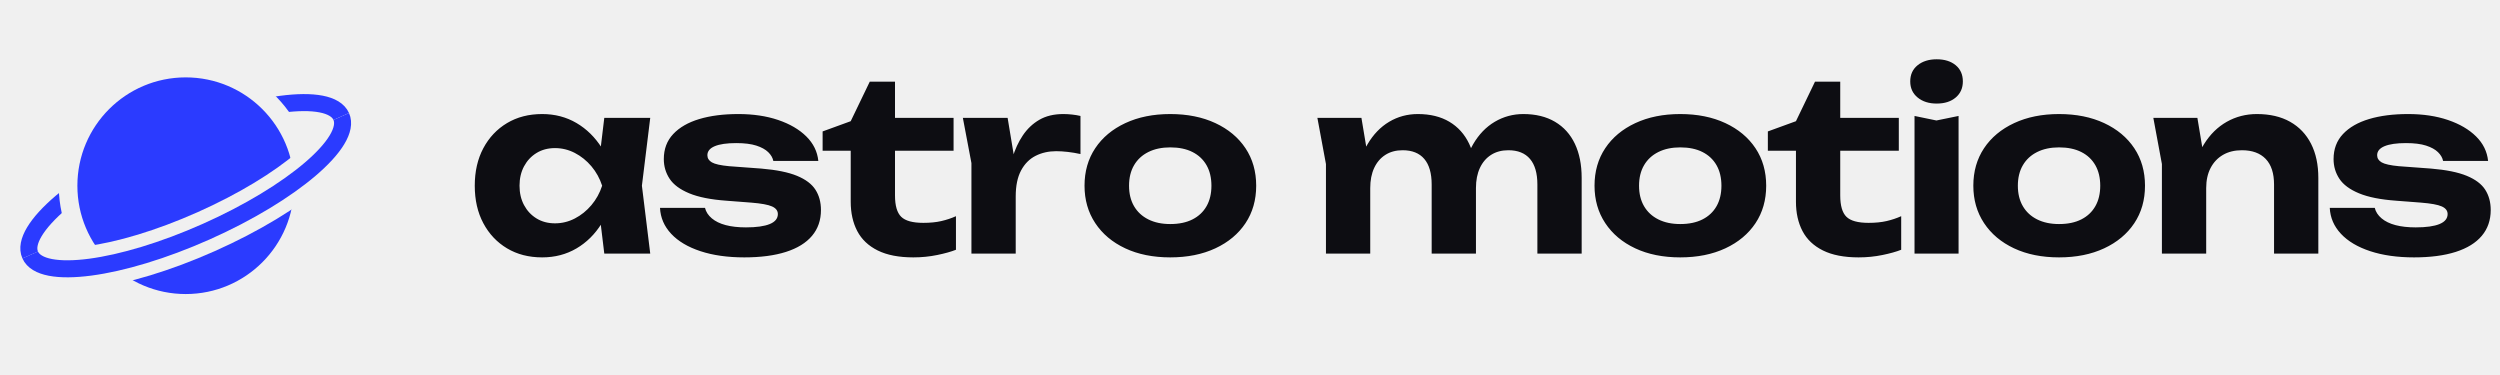
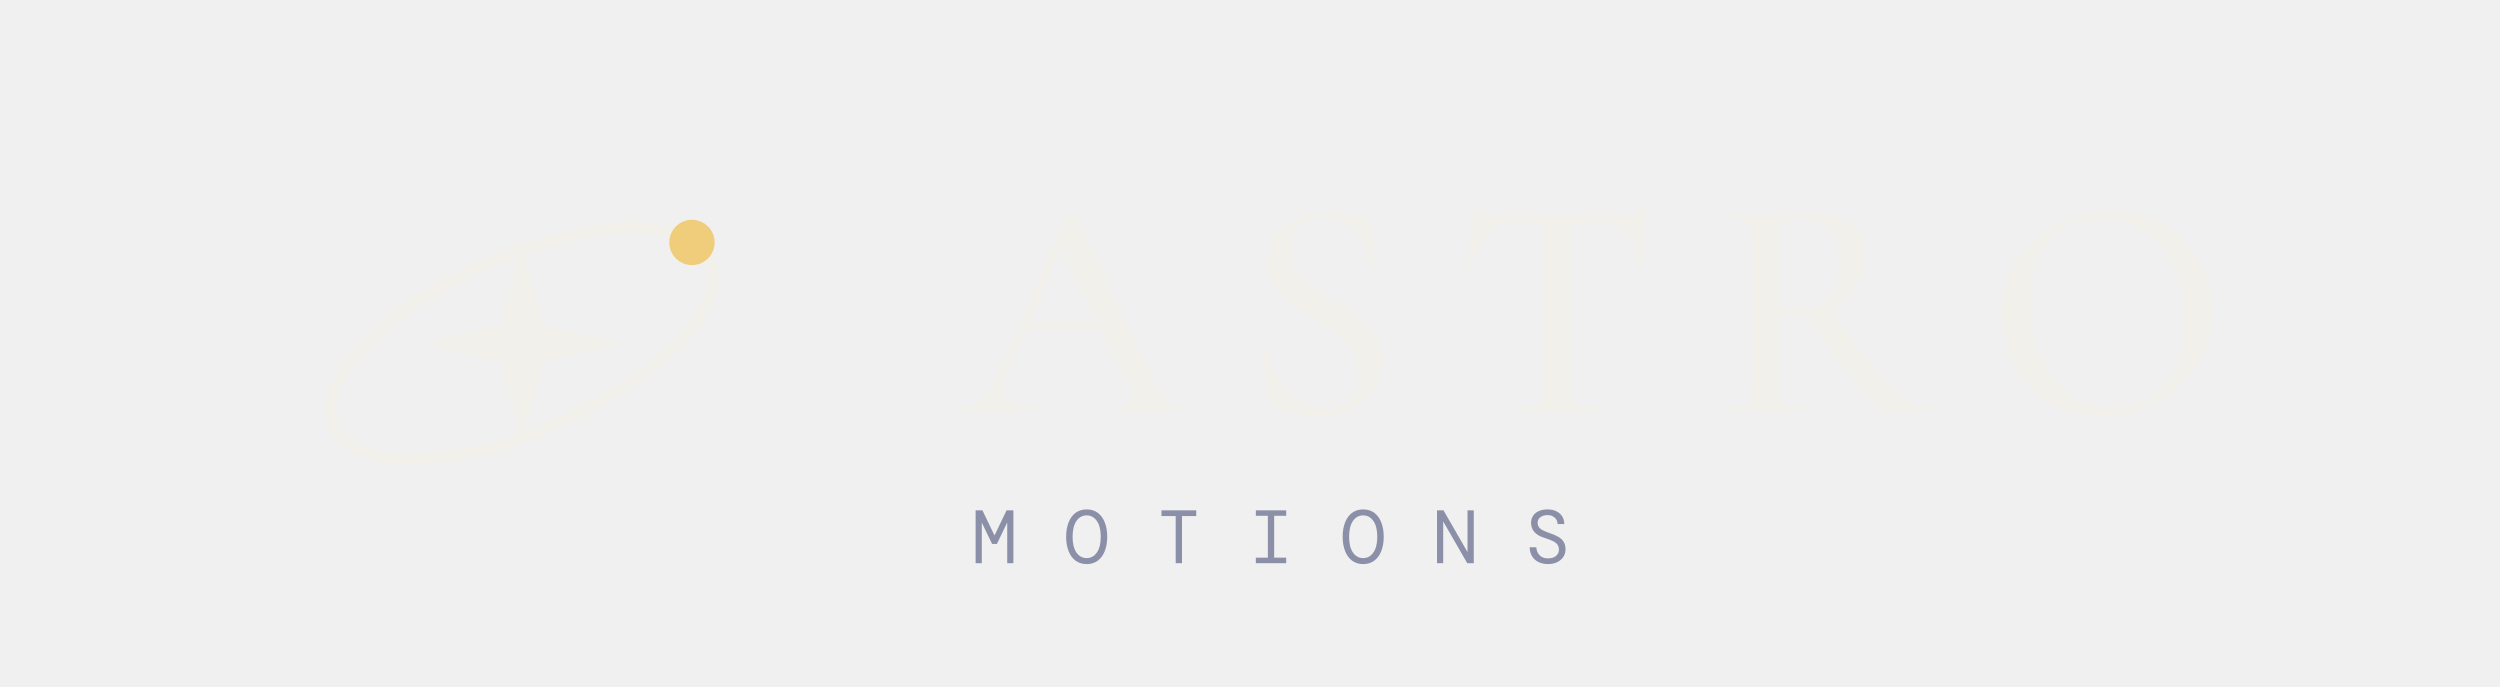
- <svg xmlns="http://www.w3.org/2000/svg" viewBox="0 0 420 63" width="420" height="63">
-   <g transform="translate(0 0) scale(1.3)">
-     <defs>
-       <mask id="mk-h" maskUnits="userSpaceOnUse" x="-10" y="-10" width="68" height="68">
-         <rect x="-10" y="-10" width="68" height="68" fill="#fff" />
-         <path d="M2 24A22 6.5 0 0 0 46 24" transform="rotate(-24 24 24)" fill="none" stroke="#000" stroke-width="5.5" />
-       </mask>
-       <mask id="mb-h" maskUnits="userSpaceOnUse" x="-10" y="-10" width="68" height="68">
-         <rect x="-10" y="-10" width="68" height="68" fill="#fff" />
-         <circle cx="24" cy="24" r="16.4" fill="#000" />
-       </mask>
-     </defs>
-     <circle cx="24" cy="24" r="14" fill="#2B3BFF" mask="url(#mk-h)" />
-     <g transform="rotate(-24 24 24)" fill="none" stroke="#2B3BFF" stroke-width="2.2">
-       <path d="M2 24A22 6.5 0 0 0 46 24" />
-       <path d="M2 24A22 6.5 0 0 1 46 24" mask="url(#mb-h)" />
-     </g>
+ <svg xmlns="http://www.w3.org/2000/svg" viewBox="0 0 364 100" fill="none">
+   <g transform="translate(40 14) scale(1.5)">
+     <ellipse cx="24" cy="24" rx="20" ry="8.5" stroke="#F2F0EA" stroke-width="1.1" transform="rotate(-24 24 24)" opacity="0.85" fill="none" />
+     <path d="M24 14.5 L25.9 22.1 L33.5 24 L25.9 25.9 L24 33.5 L22.1 25.9 L14.5 24 L22.1 22.1 Z" fill="#F2F0EA" opacity="0.92" />
+     <circle cx="40.5" cy="14.2" r="2.2" fill="#EFCD7A" />
  </g>
-   <path transform="translate(78.4 42.6)" fill="#0D0D12" d="M30.84 0L23.12 0L22.12-8.28L23.20-11.40L22.12-14.48L23.12-22.80L30.84-22.80L29.44-11.40L30.84 0ZM24.96-11.40L24.96-11.40Q24.36-7.76 22.68-5.06Q21-2.36 18.44-0.86Q15.88 0.64 12.68 0.64L12.68 0.64Q9.32 0.64 6.78-0.88Q4.24-2.40 2.80-5.10Q1.36-7.80 1.36-11.40L1.36-11.40Q1.36-15 2.80-17.70Q4.24-20.40 6.78-21.92Q9.32-23.44 12.68-23.44L12.68-23.44Q15.88-23.44 18.44-21.94Q21-20.44 22.70-17.76Q24.40-15.08 24.96-11.40ZM8.88-11.40L8.88-11.40Q8.88-9.56 9.64-8.14Q10.40-6.72 11.74-5.90Q13.08-5.08 14.84-5.08L14.84-5.08Q16.60-5.08 18.18-5.90Q19.76-6.72 20.96-8.14Q22.16-9.56 22.76-11.40L22.76-11.40Q22.16-13.24 20.96-14.66Q19.76-16.08 18.18-16.90Q16.60-17.72 14.84-17.72L14.84-17.72Q13.08-17.72 11.74-16.90Q10.40-16.08 9.64-14.66Q8.88-13.24 8.88-11.40ZM59.52-7.32L59.52-7.32Q59.52-4.76 58.02-2.98Q56.52-1.20 53.64-0.28Q50.76 0.64 46.64 0.64L46.64 0.64Q42.44 0.64 39.28-0.40Q36.12-1.44 34.36-3.32Q32.60-5.20 32.48-7.68L32.48-7.68L40.04-7.68Q40.28-6.68 41.18-5.92Q42.08-5.16 43.52-4.78Q44.96-4.40 46.92-4.40L46.92-4.40Q49.56-4.40 50.92-4.96Q52.28-5.52 52.28-6.64L52.28-6.64Q52.28-7.48 51.30-7.92Q50.32-8.36 47.80-8.56L47.80-8.56L43.64-8.88Q39.72-9.16 37.40-10.12Q35.08-11.08 34.10-12.56Q33.12-14.04 33.12-15.88L33.12-15.88Q33.12-18.40 34.70-20.08Q36.28-21.76 39.08-22.60Q41.88-23.44 45.64-23.44L45.64-23.44Q49.40-23.44 52.34-22.44Q55.28-21.44 57.06-19.68Q58.84-17.92 59.08-15.56L59.08-15.56L51.52-15.56Q51.36-16.36 50.66-17.04Q49.96-17.72 48.66-18.14Q47.36-18.56 45.28-18.56L45.28-18.56Q42.92-18.56 41.68-18.04Q40.44-17.52 40.44-16.52L40.44-16.52Q40.44-15.76 41.20-15.32Q41.96-14.88 44.08-14.68L44.08-14.68L49.48-14.28Q53.32-13.96 55.50-13.06Q57.68-12.16 58.60-10.72Q59.52-9.28 59.52-7.32ZM64.52-17.28L59.80-17.28L59.80-20.52L64.52-22.24L67.72-28.88L71.96-28.88L71.96-22.80L81.80-22.80L81.80-17.28L71.96-17.28L71.96-9.76Q71.96-7.20 73-6.18Q74.04-5.16 76.72-5.16L76.72-5.16Q78.44-5.16 79.74-5.46Q81.04-5.76 82.20-6.28L82.20-6.28L82.20-0.64Q81-0.16 79.06 0.24Q77.12 0.64 75.04 0.64L75.04 0.64Q71.40 0.64 69.06-0.52Q66.72-1.68 65.62-3.78Q64.52-5.88 64.52-8.72L64.52-8.72L64.52-17.28ZM84.80-15.20L83.36-22.80L90.88-22.80L92.24-14.60L92.24 0L84.80 0L84.80-15.20ZM103.12-23.12L103.12-23.12L103.12-16.72Q102.04-16.96 100.98-17.08Q99.92-17.20 99.04-17.20L99.04-17.20Q97.12-17.20 95.58-16.42Q94.04-15.64 93.14-13.96Q92.24-12.28 92.24-9.60L92.24-9.60L90.76-11.44Q91.04-13.88 91.68-16.04Q92.32-18.20 93.44-19.86Q94.56-21.52 96.22-22.48Q97.88-23.44 100.24-23.44L100.24-23.44Q100.92-23.44 101.68-23.36Q102.44-23.28 103.12-23.12ZM118.20 0.64L118.20 0.64Q113.88 0.64 110.64-0.88Q107.40-2.40 105.60-5.12Q103.80-7.84 103.80-11.40L103.80-11.40Q103.80-15 105.60-17.70Q107.40-20.40 110.66-21.92Q113.92-23.44 118.20-23.44L118.20-23.44Q122.52-23.44 125.78-21.92Q129.04-20.40 130.84-17.70Q132.64-15 132.64-11.40L132.64-11.40Q132.64-7.80 130.84-5.10Q129.04-2.40 125.78-0.88Q122.52 0.64 118.20 0.64ZM118.20-4.96L118.20-4.96Q120.40-4.96 121.94-5.74Q123.48-6.52 124.30-7.96Q125.12-9.40 125.12-11.40L125.12-11.40Q125.12-13.40 124.30-14.84Q123.48-16.28 121.94-17.06Q120.40-17.84 118.20-17.84L118.20-17.84Q116.08-17.84 114.52-17.06Q112.96-16.28 112.12-14.84Q111.28-13.40 111.28-11.40L111.28-11.40Q111.28-9.40 112.12-7.96Q112.96-6.52 114.52-5.74Q116.08-4.96 118.20-4.96ZM144.36-15.04L142.92-22.80L150.32-22.80L151.80-13.92L151.80 0L144.36 0L144.36-15.04ZM159.80-23.44L159.80-23.44Q162.92-23.44 165.10-22.14Q167.28-20.84 168.42-18.44Q169.56-16.04 169.56-12.72L169.56-12.72L169.56 0L162.12 0L162.12-11.60Q162.12-14.44 160.88-15.90Q159.64-17.36 157.24-17.36L157.24-17.36Q155.56-17.36 154.34-16.58Q153.12-15.80 152.46-14.38Q151.80-12.96 151.80-11L151.80-11L149.44-12.24Q149.88-15.88 151.34-18.36Q152.80-20.84 154.98-22.14Q157.16-23.44 159.80-23.44ZM177.52-23.44L177.52-23.44Q180.64-23.44 182.84-22.14Q185.04-20.84 186.18-18.44Q187.32-16.04 187.32-12.72L187.32-12.72L187.32 0L179.88 0L179.88-11.60Q179.88-14.44 178.64-15.90Q177.40-17.36 175.00-17.36L175.00-17.36Q173.32-17.36 172.10-16.58Q170.88-15.80 170.22-14.38Q169.56-12.96 169.56-11L169.56-11L167.20-12.24Q167.64-15.88 169.08-18.36Q170.52-20.84 172.72-22.14Q174.92-23.44 177.52-23.44ZM203.88 0.64L203.88 0.64Q199.56 0.64 196.32-0.88Q193.08-2.40 191.28-5.12Q189.48-7.84 189.48-11.40L189.48-11.40Q189.48-15 191.28-17.70Q193.08-20.40 196.34-21.92Q199.60-23.44 203.88-23.44L203.88-23.44Q208.20-23.44 211.46-21.92Q214.72-20.40 216.52-17.70Q218.32-15 218.32-11.40L218.32-11.40Q218.32-7.80 216.52-5.10Q214.72-2.40 211.46-0.88Q208.20 0.64 203.88 0.64ZM203.88-4.96L203.88-4.96Q206.08-4.96 207.62-5.74Q209.16-6.52 209.98-7.96Q210.80-9.40 210.80-11.40L210.80-11.40Q210.80-13.40 209.98-14.84Q209.16-16.28 207.62-17.06Q206.08-17.84 203.88-17.84L203.88-17.84Q201.76-17.84 200.20-17.06Q198.64-16.28 197.80-14.84Q196.96-13.40 196.96-11.40L196.96-11.40Q196.96-9.40 197.80-7.96Q198.64-6.52 200.20-5.74Q201.76-4.96 203.88-4.96ZM223.32-17.28L218.60-17.28L218.60-20.52L223.32-22.24L226.52-28.88L230.76-28.88L230.76-22.80L240.60-22.80L240.60-17.28L230.76-17.28L230.76-9.76Q230.76-7.20 231.80-6.18Q232.84-5.16 235.52-5.16L235.52-5.16Q237.24-5.16 238.54-5.46Q239.84-5.76 241.00-6.28L241.00-6.28L241.00-0.64Q239.80-0.16 237.86 0.24Q235.92 0.64 233.84 0.64L233.84 0.64Q230.20 0.64 227.86-0.52Q225.52-1.68 224.42-3.78Q223.32-5.88 223.32-8.72L223.32-8.72L223.32-17.28ZM243.24 0L243.24-23.12L246.92-22.36L250.64-23.12L250.64 0L243.24 0ZM246.96-25.20L246.96-25.20Q245.00-25.20 243.76-26.22Q242.52-27.24 242.52-28.92L242.52-28.92Q242.52-30.64 243.76-31.64Q245.00-32.64 246.96-32.64L246.96-32.64Q248.96-32.64 250.16-31.64Q251.36-30.64 251.36-28.92L251.36-28.92Q251.36-27.24 250.16-26.22Q248.96-25.20 246.96-25.20ZM267.52 0.64L267.52 0.64Q263.20 0.64 259.96-0.88Q256.72-2.40 254.92-5.12Q253.12-7.84 253.12-11.40L253.12-11.40Q253.12-15 254.92-17.70Q256.72-20.40 259.98-21.92Q263.24-23.44 267.52-23.44L267.52-23.44Q271.84-23.44 275.10-21.92Q278.36-20.40 280.16-17.70Q281.96-15 281.96-11.40L281.96-11.40Q281.96-7.80 280.16-5.10Q278.36-2.40 275.10-0.88Q271.84 0.64 267.52 0.64ZM267.52-4.96L267.52-4.96Q269.72-4.96 271.26-5.74Q272.80-6.52 273.62-7.96Q274.44-9.40 274.44-11.40L274.44-11.40Q274.44-13.40 273.62-14.84Q272.80-16.28 271.26-17.06Q269.72-17.84 267.52-17.84L267.52-17.84Q265.40-17.84 263.84-17.06Q262.28-16.28 261.44-14.84Q260.60-13.40 260.60-11.40L260.60-11.40Q260.60-9.40 261.44-7.96Q262.28-6.52 263.84-5.74Q265.40-4.96 267.52-4.96ZM284.80-15.04L283.36-22.80L290.76-22.80L292.24-13.92L292.24 0L284.80 0L284.80-15.04ZM300.76-23.44L300.76-23.44Q304.04-23.44 306.34-22.14Q308.64-20.84 309.86-18.44Q311.08-16.04 311.08-12.72L311.08-12.72L311.08 0L303.64 0L303.64-11.60Q303.64-14.44 302.24-15.90Q300.84-17.36 298.24-17.36L298.24-17.36Q296.40-17.36 295.06-16.58Q293.72-15.80 292.98-14.38Q292.24-12.96 292.24-11L292.24-11L289.88-12.24Q290.32-15.88 291.86-18.36Q293.40-20.84 295.70-22.14Q298-23.44 300.76-23.44ZM340.04-7.32L340.04-7.32Q340.04-4.76 338.54-2.98Q337.04-1.20 334.16-0.28Q331.28 0.64 327.16 0.64L327.16 0.64Q322.96 0.64 319.80-0.40Q316.64-1.44 314.88-3.32Q313.12-5.20 313.00-7.68L313.00-7.68L320.56-7.68Q320.80-6.68 321.70-5.92Q322.60-5.16 324.04-4.78Q325.48-4.40 327.44-4.40L327.44-4.40Q330.08-4.40 331.44-4.96Q332.80-5.52 332.80-6.64L332.80-6.64Q332.80-7.48 331.82-7.92Q330.84-8.36 328.32-8.56L328.32-8.56L324.16-8.88Q320.24-9.16 317.92-10.12Q315.60-11.08 314.62-12.56Q313.64-14.04 313.64-15.88L313.64-15.88Q313.64-18.40 315.22-20.08Q316.80-21.76 319.60-22.60Q322.40-23.44 326.16-23.44L326.16-23.44Q329.92-23.44 332.86-22.44Q335.80-21.44 337.58-19.68Q339.36-17.92 339.60-15.56L339.60-15.56L332.04-15.56Q331.88-16.36 331.18-17.04Q330.48-17.72 329.18-18.14Q327.88-18.56 325.80-18.56L325.80-18.56Q323.44-18.56 322.20-18.04Q320.96-17.52 320.96-16.52L320.96-16.52Q320.96-15.76 321.72-15.32Q322.48-14.88 324.60-14.68L324.60-14.68L330.00-14.28Q333.84-13.96 336.02-13.06Q338.20-12.16 339.12-10.72Q340.04-9.28 340.04-7.32Z" />
+   <path transform="translate(140 60)" d="M21.99-12.01L8.60-12.01L9.15-13.02L21.67-13.02L21.99-12.01M32.38-0.55Q32.61-0.55 32.61-0.28Q32.61 0 32.38 0Q31.05 0 29.65-0.09Q28.24-0.18 26.91-0.18Q25.44-0.18 24.36-0.09Q23.28 0 21.94 0Q21.76 0 21.76-0.28Q21.76-0.55 21.94-0.55Q24.20-0.55 24.70-1.26Q25.21-1.98 24.20-4.09L14.31-24.66L15.78-26.86L6.81-6.07Q5.61-3.27 6.67-1.91Q7.73-0.55 10.63-0.55Q10.86-0.55 10.86-0.28Q10.86 0 10.63 0Q9.25 0 8.10-0.09Q6.95-0.18 5.20-0.18Q3.50-0.18 2.46-0.09Q1.43 0-0.05 0Q-0.23 0-0.23-0.28Q-0.23-0.55-0.05-0.55Q1.20-0.55 2.12-1.03Q3.04-1.52 3.89-2.81Q4.74-4.09 5.75-6.49L15.55-29.07Q15.59-29.21 15.87-29.23Q16.15-29.26 16.19-29.07L27.23-6.30Q28.34-4.05 29.14-2.78Q29.95-1.52 30.73-1.03Q31.51-0.55 32.38-0.55M47.84-23.60Q47.84-21.76 48.76-20.42Q49.68-19.09 51.15-18.05Q52.62-17.02 54.28-16.01Q55.98-15 57.57-13.85Q59.16-12.70 60.19-11.15Q61.23-9.61 61.23-7.41Q61.23-5.15 60.05-3.36Q58.88-1.56 56.74-0.51Q54.60 0.55 51.61 0.55Q50.42 0.55 49.20 0.35Q47.98 0.14 46.87-0.23Q45.77-0.60 44.85-1.15Q44.67-1.29 44.55-1.47Q44.44-1.66 44.44-2.02L43.98-8.60Q43.93-8.83 44.18-8.86Q44.44-8.88 44.48-8.69Q44.90-7.27 45.59-5.80Q46.28-4.32 47.24-3.10Q48.21-1.89 49.56-1.10Q50.92-0.32 52.72-0.32Q53.96-0.32 55.13-0.78Q56.30-1.24 57.04-2.32Q57.78-3.40 57.78-5.34Q57.78-7.54 56.81-9.06Q55.84-10.58 54.33-11.68Q52.81-12.79 51.11-13.80Q49.50-14.81 48-15.92Q46.51-17.02 45.59-18.47Q44.67-19.92 44.67-21.99Q44.67-24.47 45.98-26.08Q47.29-27.69 49.34-28.47Q51.38-29.26 53.54-29.26Q54.97-29.26 56.44-28.98Q57.91-28.70 59.11-28.20Q59.52-28.01 59.66-27.81Q59.80-27.60 59.80-27.37L60.03-21.62Q60.03-21.48 59.80-21.44Q59.57-21.39 59.48-21.57Q59.34-22.36 58.88-23.53Q58.42-24.70 57.64-25.83Q56.86-26.96 55.64-27.71Q54.42-28.47 52.67-28.47Q51.06-28.47 50-27.81Q48.94-27.14 48.39-26.06Q47.84-24.98 47.84-23.60M81.14-27.83Q78.29-27.83 76.68-26.24Q75.07-24.66 74.29-21.16Q74.24-21.07 73.99-21.07Q73.74-21.07 73.74-21.21Q73.83-21.80 73.95-22.91Q74.06-24.01 74.15-25.30Q74.24-26.59 74.31-27.78Q74.38-28.98 74.38-29.76Q74.38-29.99 74.66-29.99Q74.93-29.99 74.93-29.76Q74.93-29.30 75.39-29.09Q75.85-28.89 76.45-28.82Q77.05-28.75 77.46-28.75Q81.42-28.61 86.71-28.61Q89.93-28.61 91.86-28.68Q93.79-28.75 95.59-28.75Q97.15-28.75 98-28.96Q98.85-29.16 99.08-29.90Q99.13-30.08 99.38-30.08Q99.64-30.08 99.64-29.90Q99.54-29.21 99.48-27.97Q99.41-26.73 99.34-25.39Q99.27-24.06 99.22-22.91Q99.18-21.76 99.18-21.21Q99.18-21.07 98.92-21.07Q98.67-21.07 98.67-21.21Q98.35-24.79 96.83-26.31Q95.31-27.83 92.32-27.83Q90.71-27.83 89.91-27.62Q89.10-27.42 88.85-26.82Q88.60-26.22 88.60-24.93L88.60-3.73Q88.60-2.39 88.90-1.70Q89.19-1.01 90.09-0.78Q90.99-0.55 92.87-0.55Q92.97-0.55 92.97-0.28Q92.97 0 92.87 0Q91.63 0 90.09-0.05Q88.55-0.09 86.71-0.09Q84.96-0.09 83.42-0.05Q81.88 0 80.59 0Q80.45 0 80.45-0.28Q80.45-0.55 80.59-0.55Q82.39-0.55 83.33-0.78Q84.27-1.01 84.59-1.70Q84.92-2.39 84.92-3.73L84.92-25.02Q84.92-26.27 84.64-26.89Q84.36-27.51 83.54-27.67Q82.71-27.83 81.14-27.83M134.69 0Q133.95 0 132.27-1.77Q130.59-3.54 128.25-6.83Q125.90-10.12 122.96-14.67L126.04-15.64Q129.90-10.07 132.59-6.76Q135.29-3.45 137.36-2Q139.43-0.55 141.31-0.55Q141.45-0.55 141.45-0.28Q141.45 0 141.31 0Q138.74 0 137.10 0Q135.47 0 134.69 0M123.65-28.89Q127.51-28.89 129.56-27.25Q131.61-25.62 131.61-22.91Q131.61-20.33 130.13-18.31Q128.66-16.28 126.29-15.13Q123.92-13.98 121.21-13.98Q120.66-13.98 120.06-14.01Q119.46-14.03 118.96-14.08L118.96-3.73Q118.96-2.39 119.21-1.70Q119.46-1.01 120.27-0.78Q121.07-0.55 122.68-0.55Q122.82-0.55 122.82-0.28Q122.82 0 122.68 0Q121.53 0 120.15-0.05Q118.77-0.09 117.12-0.09Q115.55-0.09 114.13-0.05Q112.70 0 111.55 0Q111.41 0 111.41-0.28Q111.41-0.55 111.55-0.55Q113.11-0.55 113.92-0.78Q114.72-1.01 115.02-1.70Q115.32-2.39 115.32-3.73L115.32-25.02Q115.32-26.36 115.05-27.02Q114.77-27.69 113.99-27.95Q113.21-28.20 111.60-28.20Q111.50-28.20 111.50-28.47Q111.50-28.75 111.60-28.75Q112.75-28.75 114.15-28.68Q115.55-28.61 117.12-28.61Q118.59-28.61 120.43-28.75Q122.27-28.89 123.65-28.89M127.83-21.44Q127.83-24.01 127.14-25.46Q126.45-26.91 125.19-27.51Q123.92-28.11 122.22-28.11Q120.47-28.11 119.72-27.48Q118.96-26.86 118.96-24.93L118.96-15.23Q119.60-15.18 120.36-15.13Q121.12-15.09 121.67-15.09Q125.07-15.09 126.45-16.65Q127.83-18.22 127.83-21.44M166.01 0.55Q162.70 0.55 160.01-0.62Q157.32-1.79 155.41-3.86Q153.50-5.93 152.47-8.62Q151.43-11.32 151.43-14.35Q151.43-18.08 152.88-20.88Q154.33-23.69 156.72-25.55Q159.11-27.42 161.97-28.34Q164.82-29.26 167.62-29.26Q171.03-29.26 173.72-28.04Q176.41-26.82 178.30-24.75Q180.18-22.68 181.17-20.06Q182.16-17.43 182.16-14.67Q182.16-11.45 180.87-8.69Q179.58-5.93 177.35-3.86Q175.12-1.79 172.20-0.62Q169.28 0.55 166.01 0.55M167.62-0.46Q170.52-0.46 172.89-1.96Q175.26-3.45 176.62-6.33Q177.97-9.20 177.97-13.39Q177.97-17.66 176.48-21Q174.98-24.33 172.25-26.24Q169.51-28.15 165.74-28.15Q160.91-28.15 158.26-24.89Q155.62-21.62 155.62-15.96Q155.62-12.70 156.47-9.87Q157.32-7.04 158.93-4.92Q160.54-2.81 162.75-1.63Q164.96-0.46 167.62-0.46" fill="#F2F0EA" />
+   <path transform="translate(141.5 82)" d="M1.45 0L0.55 0L0.55-7.70L1.54-7.70L3.30-4.04L5.06-7.70L6.05-7.70L6.05 0L5.15 0L5.15-5.92L3.65-2.80L2.95-2.80L1.45-5.91M16.72 0.13Q15.79 0.13 15.11-0.36Q14.44-0.86 14.09-1.75Q13.73-2.65 13.73-3.85Q13.73-5.05 14.09-5.95Q14.44-6.84 15.11-7.34Q15.79-7.83 16.72-7.83Q17.66-7.83 18.33-7.34Q19-6.84 19.35-5.95Q19.71-5.05 19.71-3.85Q19.71-2.65 19.35-1.75Q19-0.86 18.33-0.36Q17.66 0.13 16.72 0.13M16.72-0.74Q17.63-0.74 18.20-1.55Q18.77-2.36 18.77-3.85Q18.77-5.33 18.20-6.15Q17.63-6.96 16.72-6.96Q15.80-6.96 15.23-6.15Q14.67-5.33 14.67-3.85Q14.67-2.36 15.23-1.55Q15.80-0.74 16.72-0.74M30.60 0L29.68 0L29.68-6.86L27.61-6.86L27.61-7.70L32.67-7.70L32.67-6.86L30.60-6.86M45.77 0L41.35 0L41.35-0.80L43.10-0.80L43.10-6.90L41.35-6.90L41.35-7.70L45.77-7.70L45.77-6.90L44.02-6.90L44.02-0.80L45.77-0.80M56.98 0.13Q56.05 0.13 55.37-0.36Q54.70-0.86 54.35-1.75Q53.99-2.65 53.99-3.85Q53.99-5.05 54.35-5.95Q54.70-6.84 55.37-7.34Q56.05-7.83 56.98-7.83Q57.91-7.83 58.59-7.34Q59.26-6.84 59.61-5.95Q59.97-5.05 59.97-3.85Q59.97-2.65 59.61-1.75Q59.26-0.86 58.59-0.36Q57.91 0.13 56.98 0.13M56.98-0.74Q57.89-0.74 58.46-1.55Q59.03-2.36 59.03-3.85Q59.03-5.33 58.46-6.15Q57.89-6.96 56.98-6.96Q56.06-6.96 55.49-6.15Q54.93-5.33 54.93-3.85Q54.93-2.36 55.49-1.55Q56.06-0.74 56.98-0.74M68.63 0L67.73 0L67.73-7.70L68.67-7.70L72.17-1.62L72.17-7.70L73.08-7.70L73.08 0L72.13 0L68.63-6.08M83.90 0.13Q83.08 0.13 82.48-0.18Q81.88-0.48 81.56-1.03Q81.23-1.58 81.22-2.32L82.19-2.32Q82.20-1.66 82.64-1.18Q83.07-0.70 83.90-0.70Q84.66-0.70 85.07-1.07Q85.48-1.44 85.48-1.96Q85.48-2.39 85.28-2.68Q85.08-2.97 84.64-3.20Q84.19-3.42 83.45-3.66Q82.39-3.98 81.91-4.53Q81.42-5.08 81.42-5.90Q81.42-6.45 81.71-6.89Q81.99-7.33 82.53-7.58Q83.07-7.83 83.84-7.83Q84.57-7.83 85.11-7.56Q85.66-7.29 85.96-6.81Q86.26-6.32 86.26-5.70L85.29-5.70Q85.29-6.01 85.13-6.30Q84.96-6.60 84.63-6.80Q84.30-7 83.80-7Q83.19-7 82.79-6.70Q82.38-6.41 82.38-5.91Q82.38-5.52 82.56-5.26Q82.74-4.99 83.16-4.78Q83.58-4.56 84.29-4.32Q84.96-4.10 85.44-3.81Q85.92-3.52 86.18-3.09Q86.44-2.66 86.44-2.02Q86.44-1.40 86.12-0.91Q85.80-0.43 85.23-0.15Q84.66 0.13 83.90 0.13" fill="#8B90A8" />
</svg>
